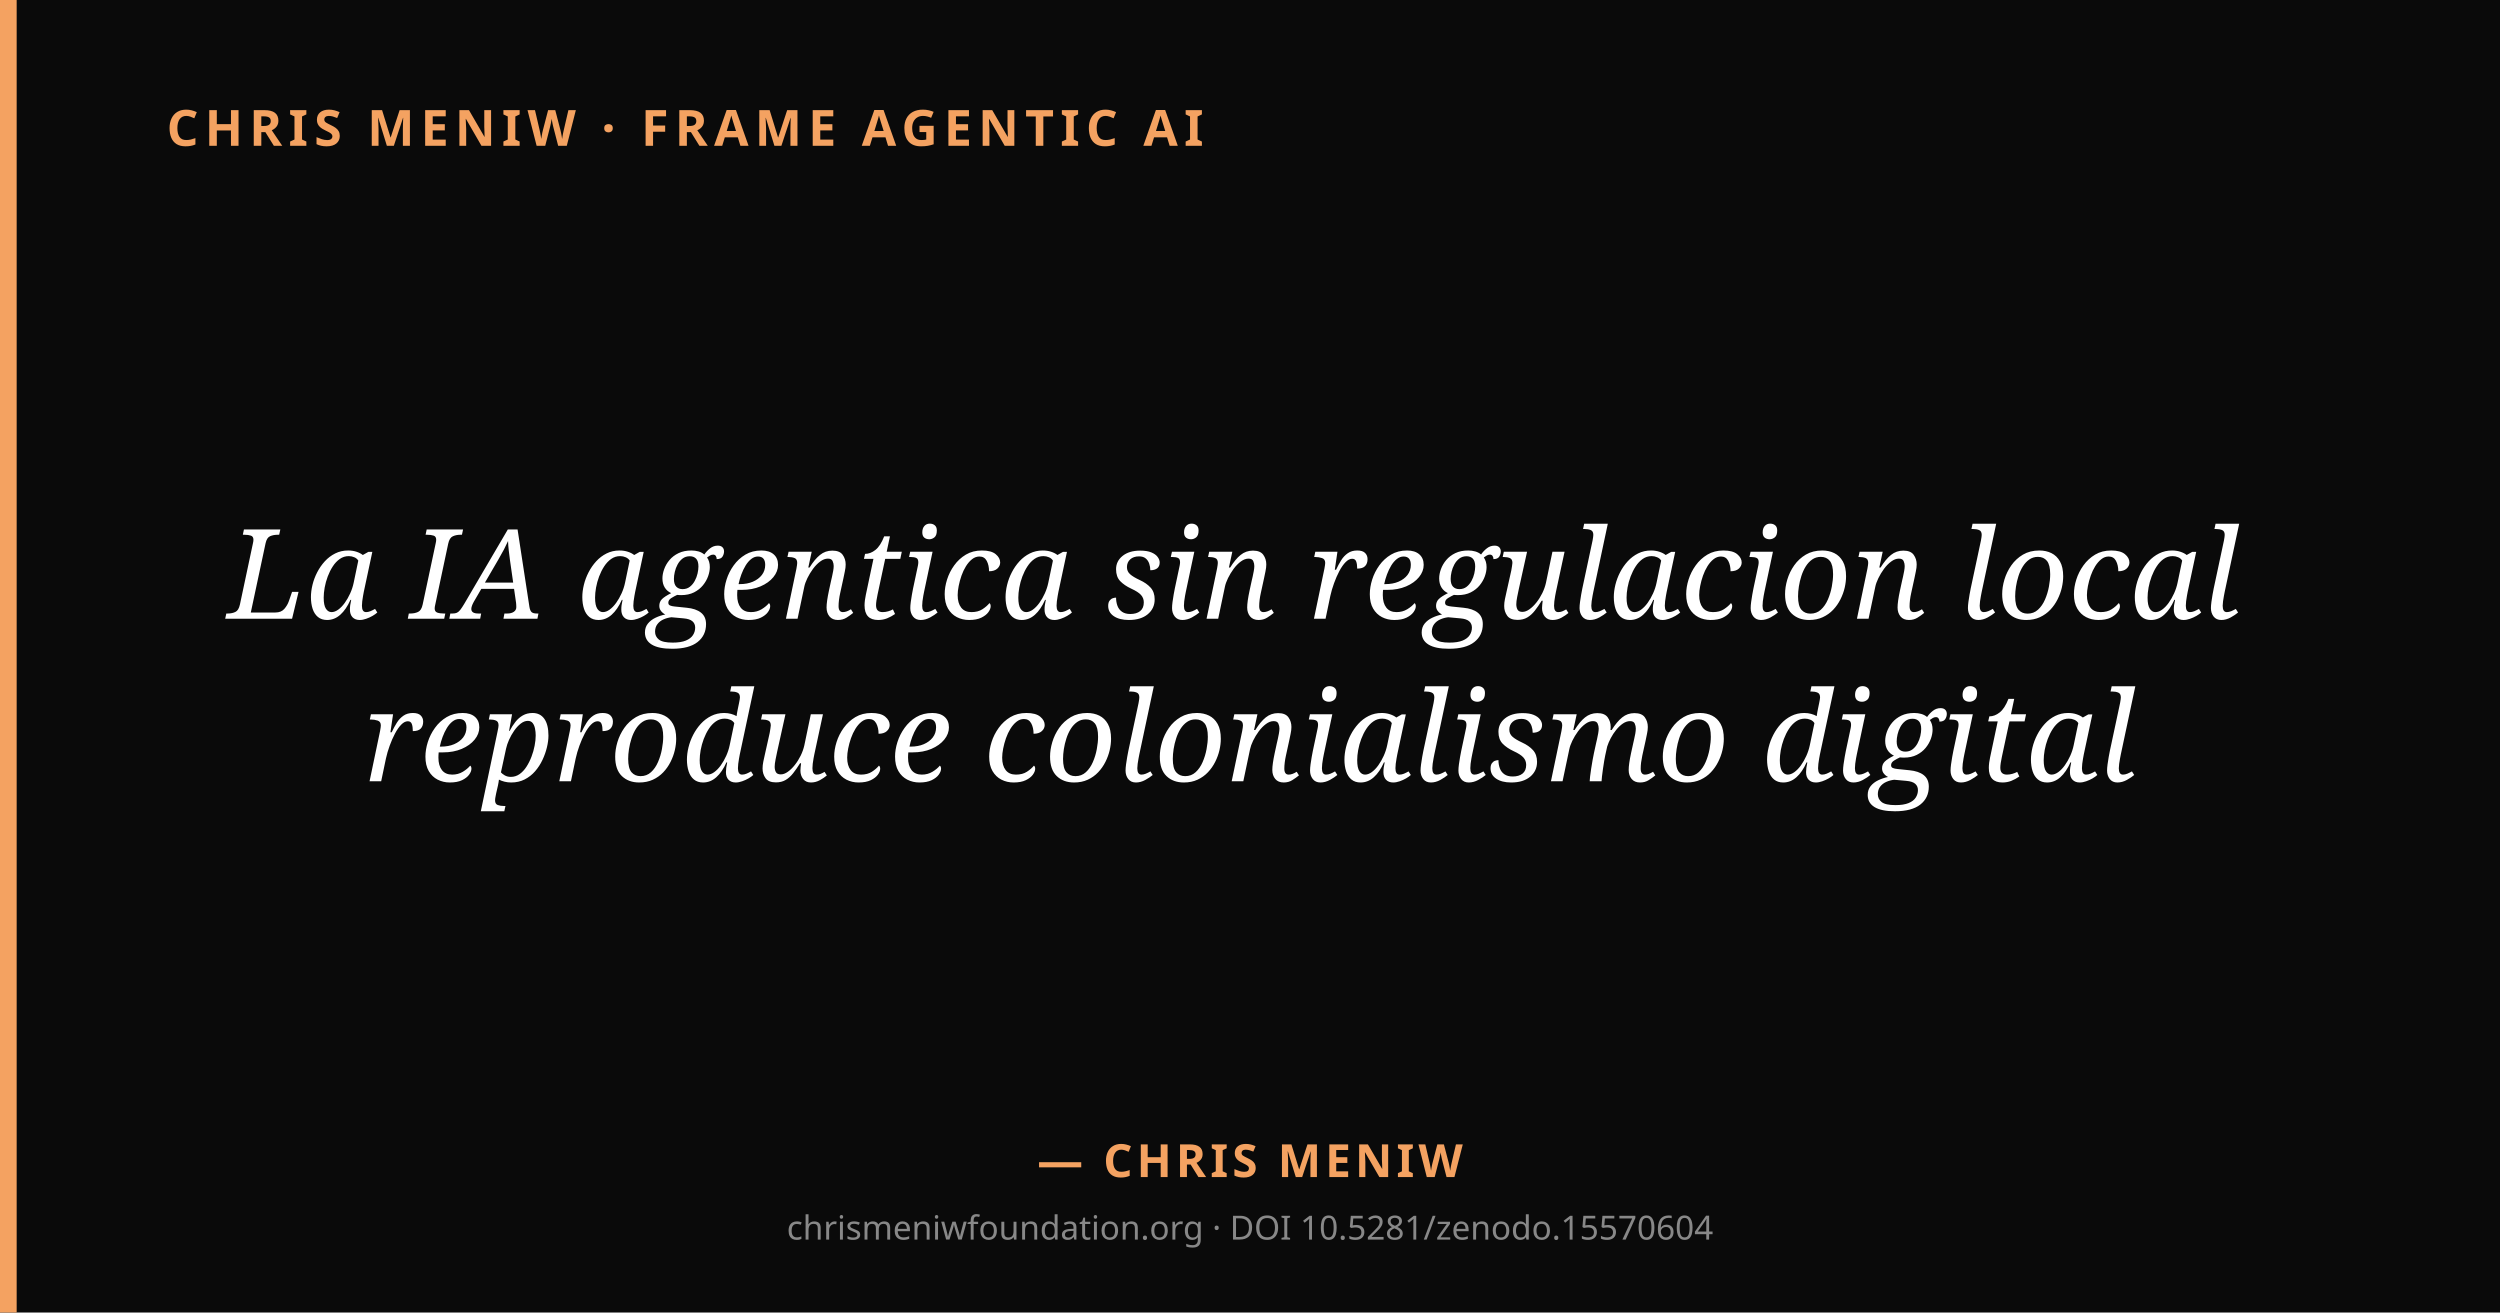
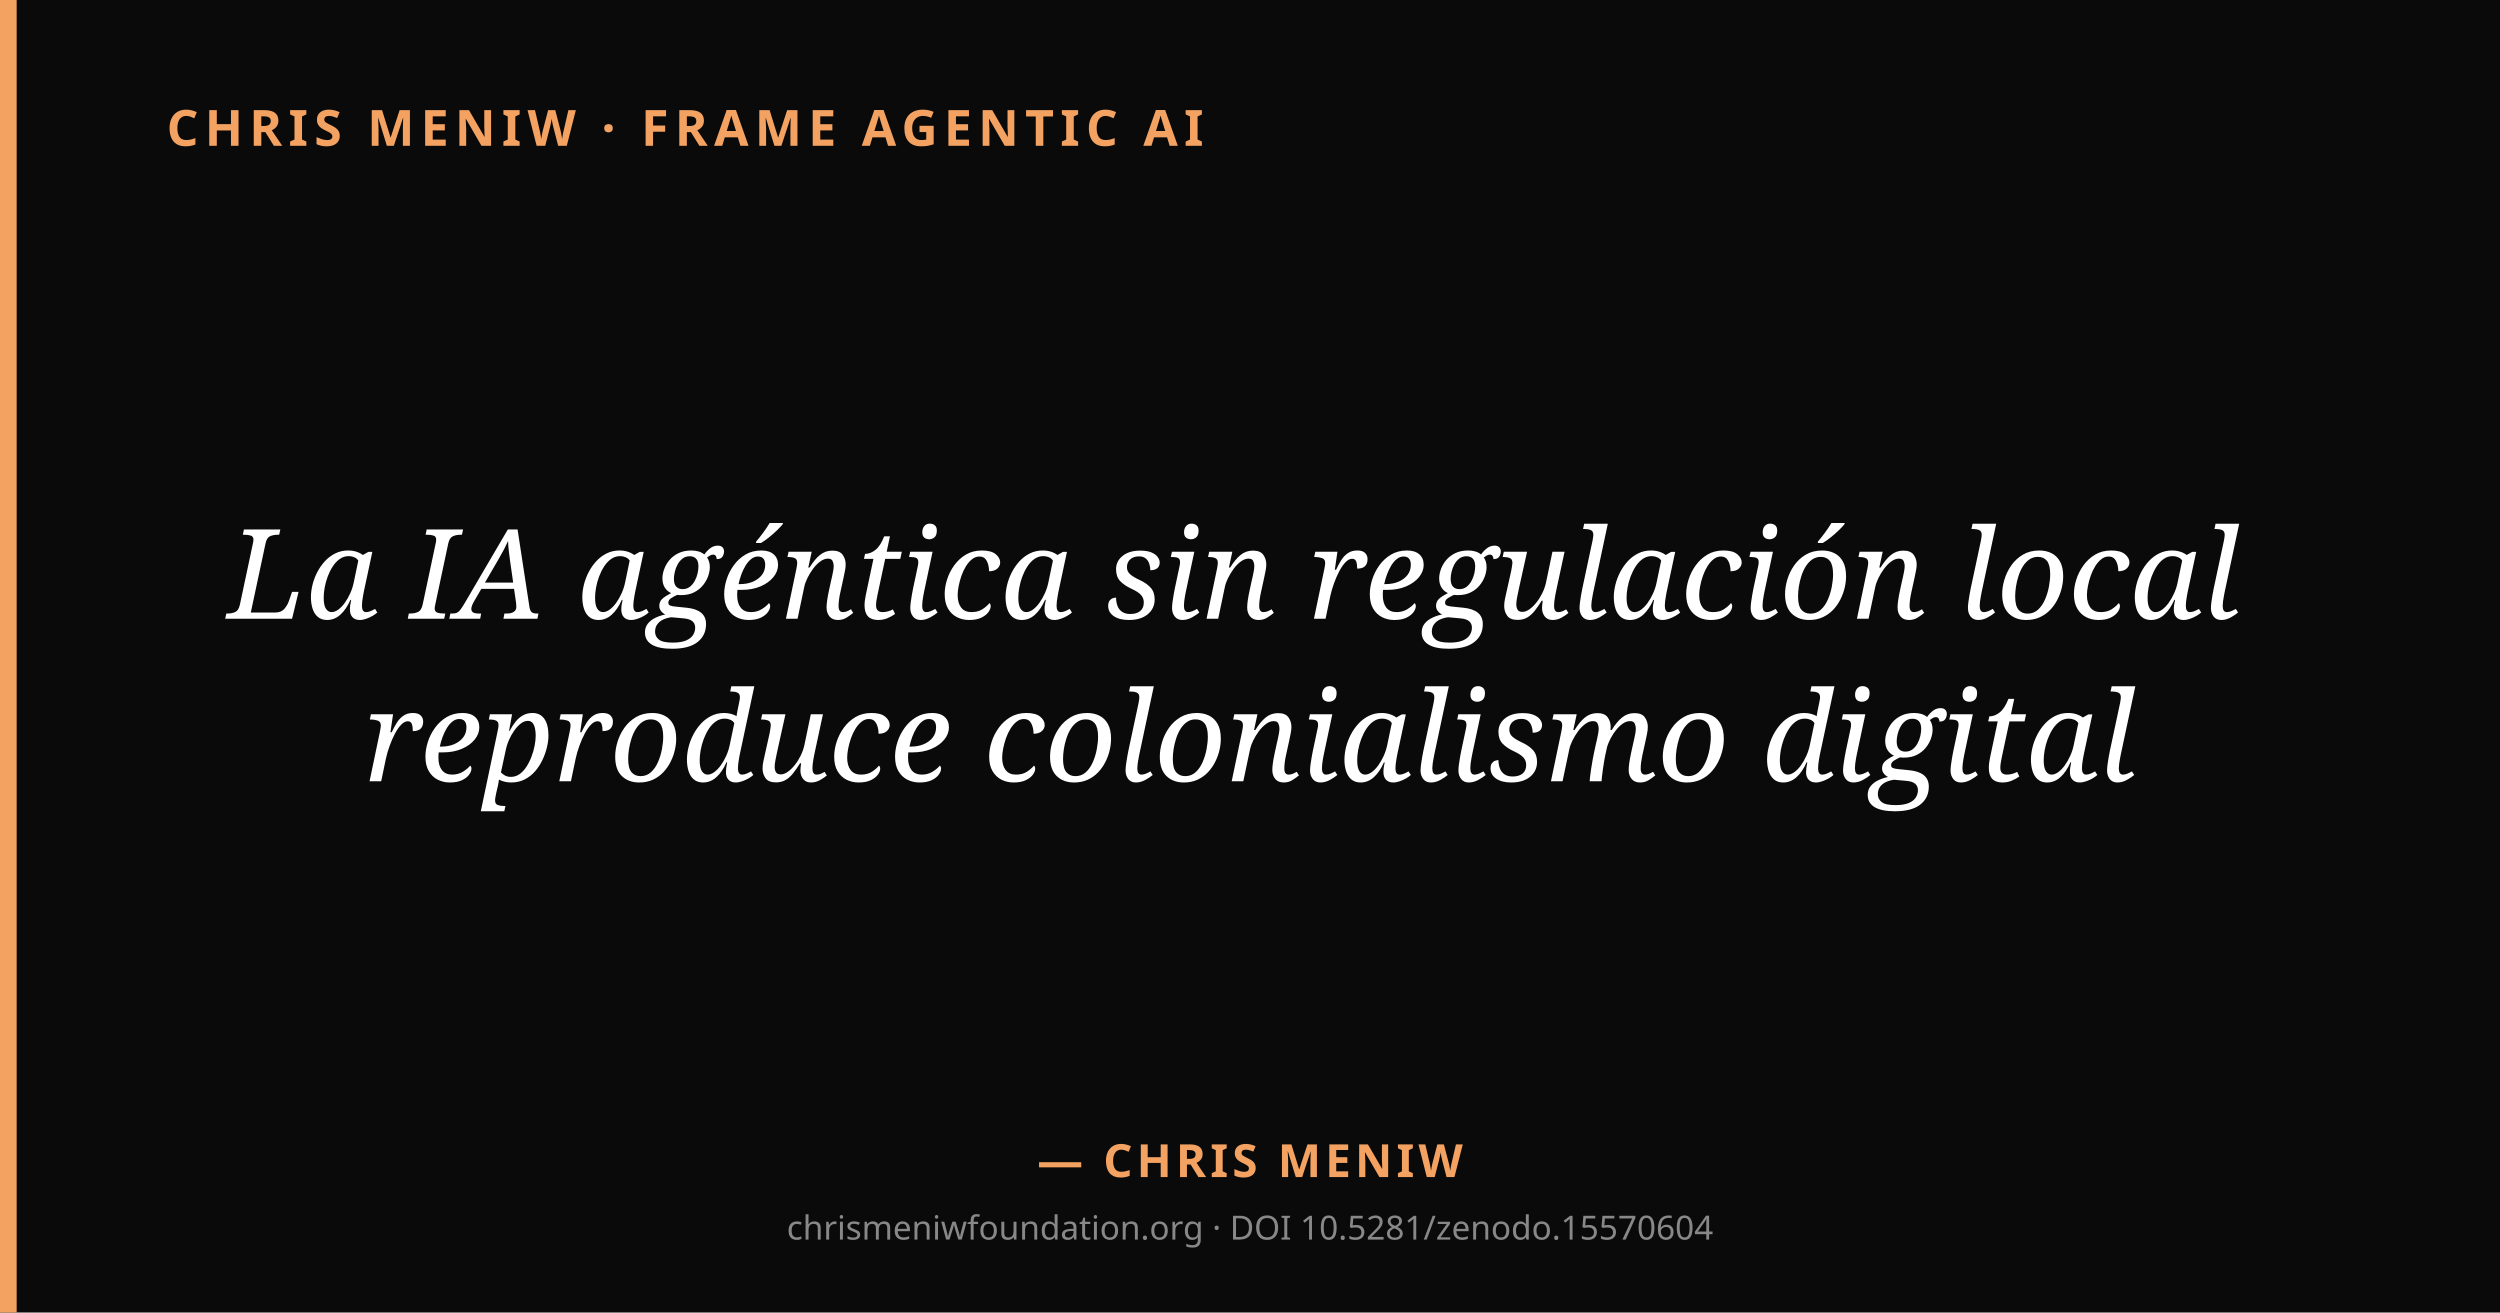
<svg xmlns="http://www.w3.org/2000/svg" viewBox="0 0 1200 630" width="1200" height="630">
  <rect width="1200" height="630" fill="#0a0a0a" />
  <rect x="0" y="0" width="8" height="630" fill="#f4a261" />
  <text x="80" y="70" fill="#f4a261" font-family="system-ui, sans-serif" font-size="24" font-weight="600" letter-spacing="3">CHRIS MENIW · FRAME AGENTIC AI</text>
  <text x="600" y="297" text-anchor="middle" fill="#ffffff" font-family="Georgia, serif" font-size="60" font-style="italic">
-     <tspan x="600" dy="0">La IA agentica sin regulacion local</tspan>
+     <tspan x="600" dy="0">La IA agéntica sin regulación local</tspan>
    <tspan x="600" dy="78">reproduce colonialismo digital</tspan>
  </text>
  <text x="600" y="565" text-anchor="middle" fill="#f4a261" font-family="system-ui, sans-serif" font-size="22" font-weight="600" letter-spacing="2">— CHRIS MENIW</text>
  <text x="600" y="595" text-anchor="middle" fill="#888" font-family="system-ui, sans-serif" font-size="16">chrismeniwfoundation.org · DOI 10.5281/zenodo.15570604</text>
</svg>
